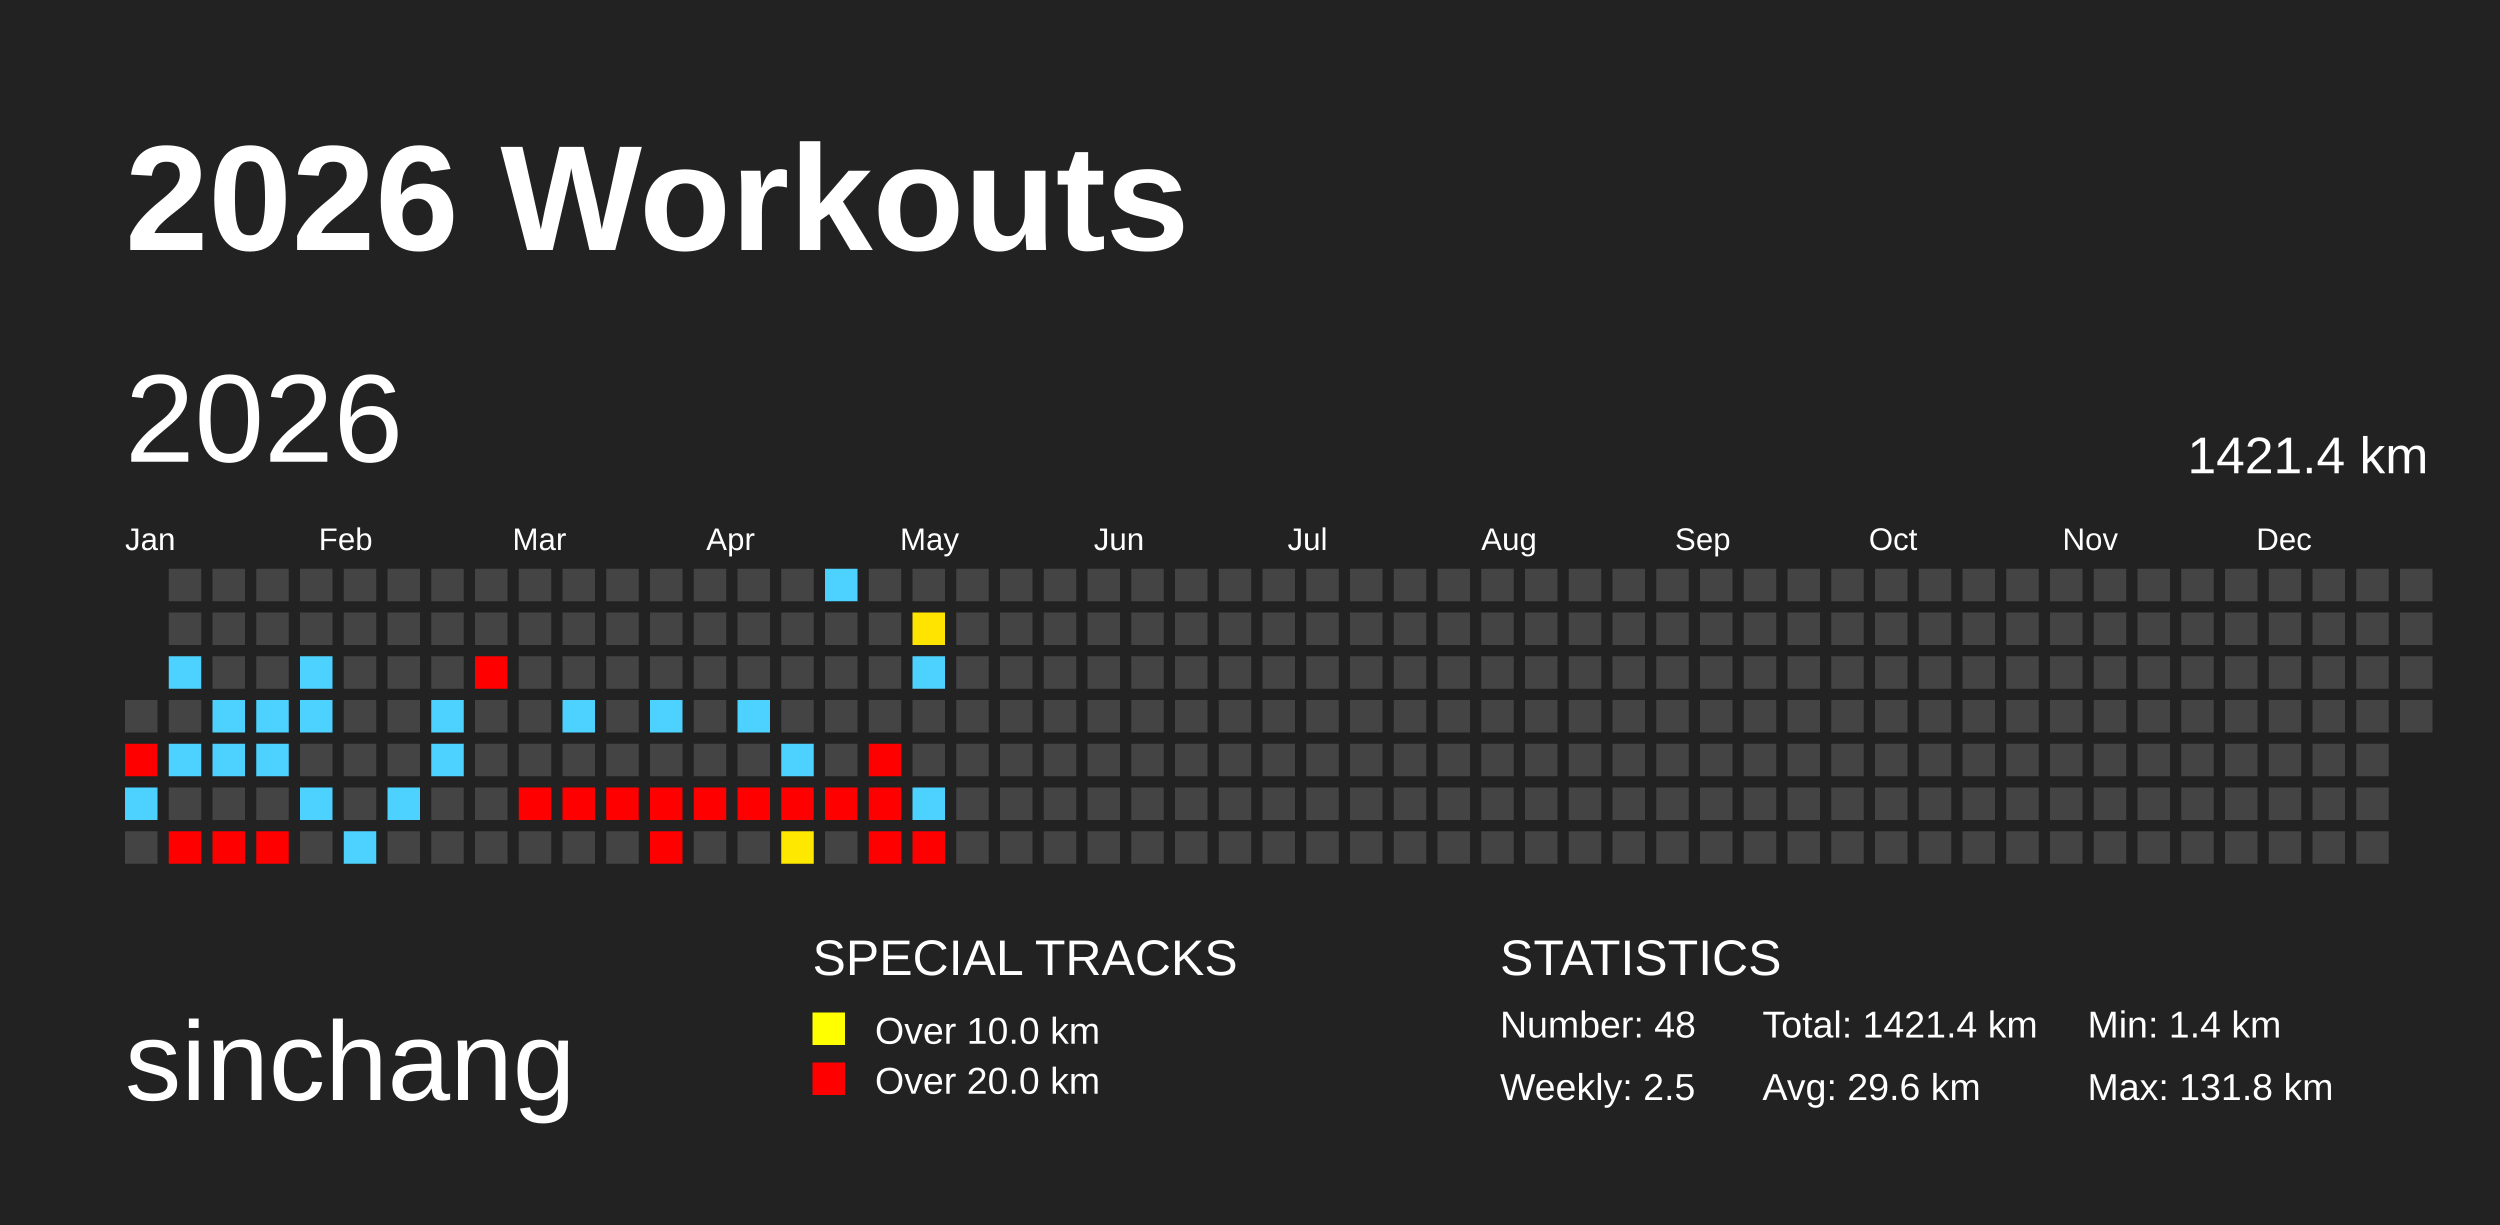
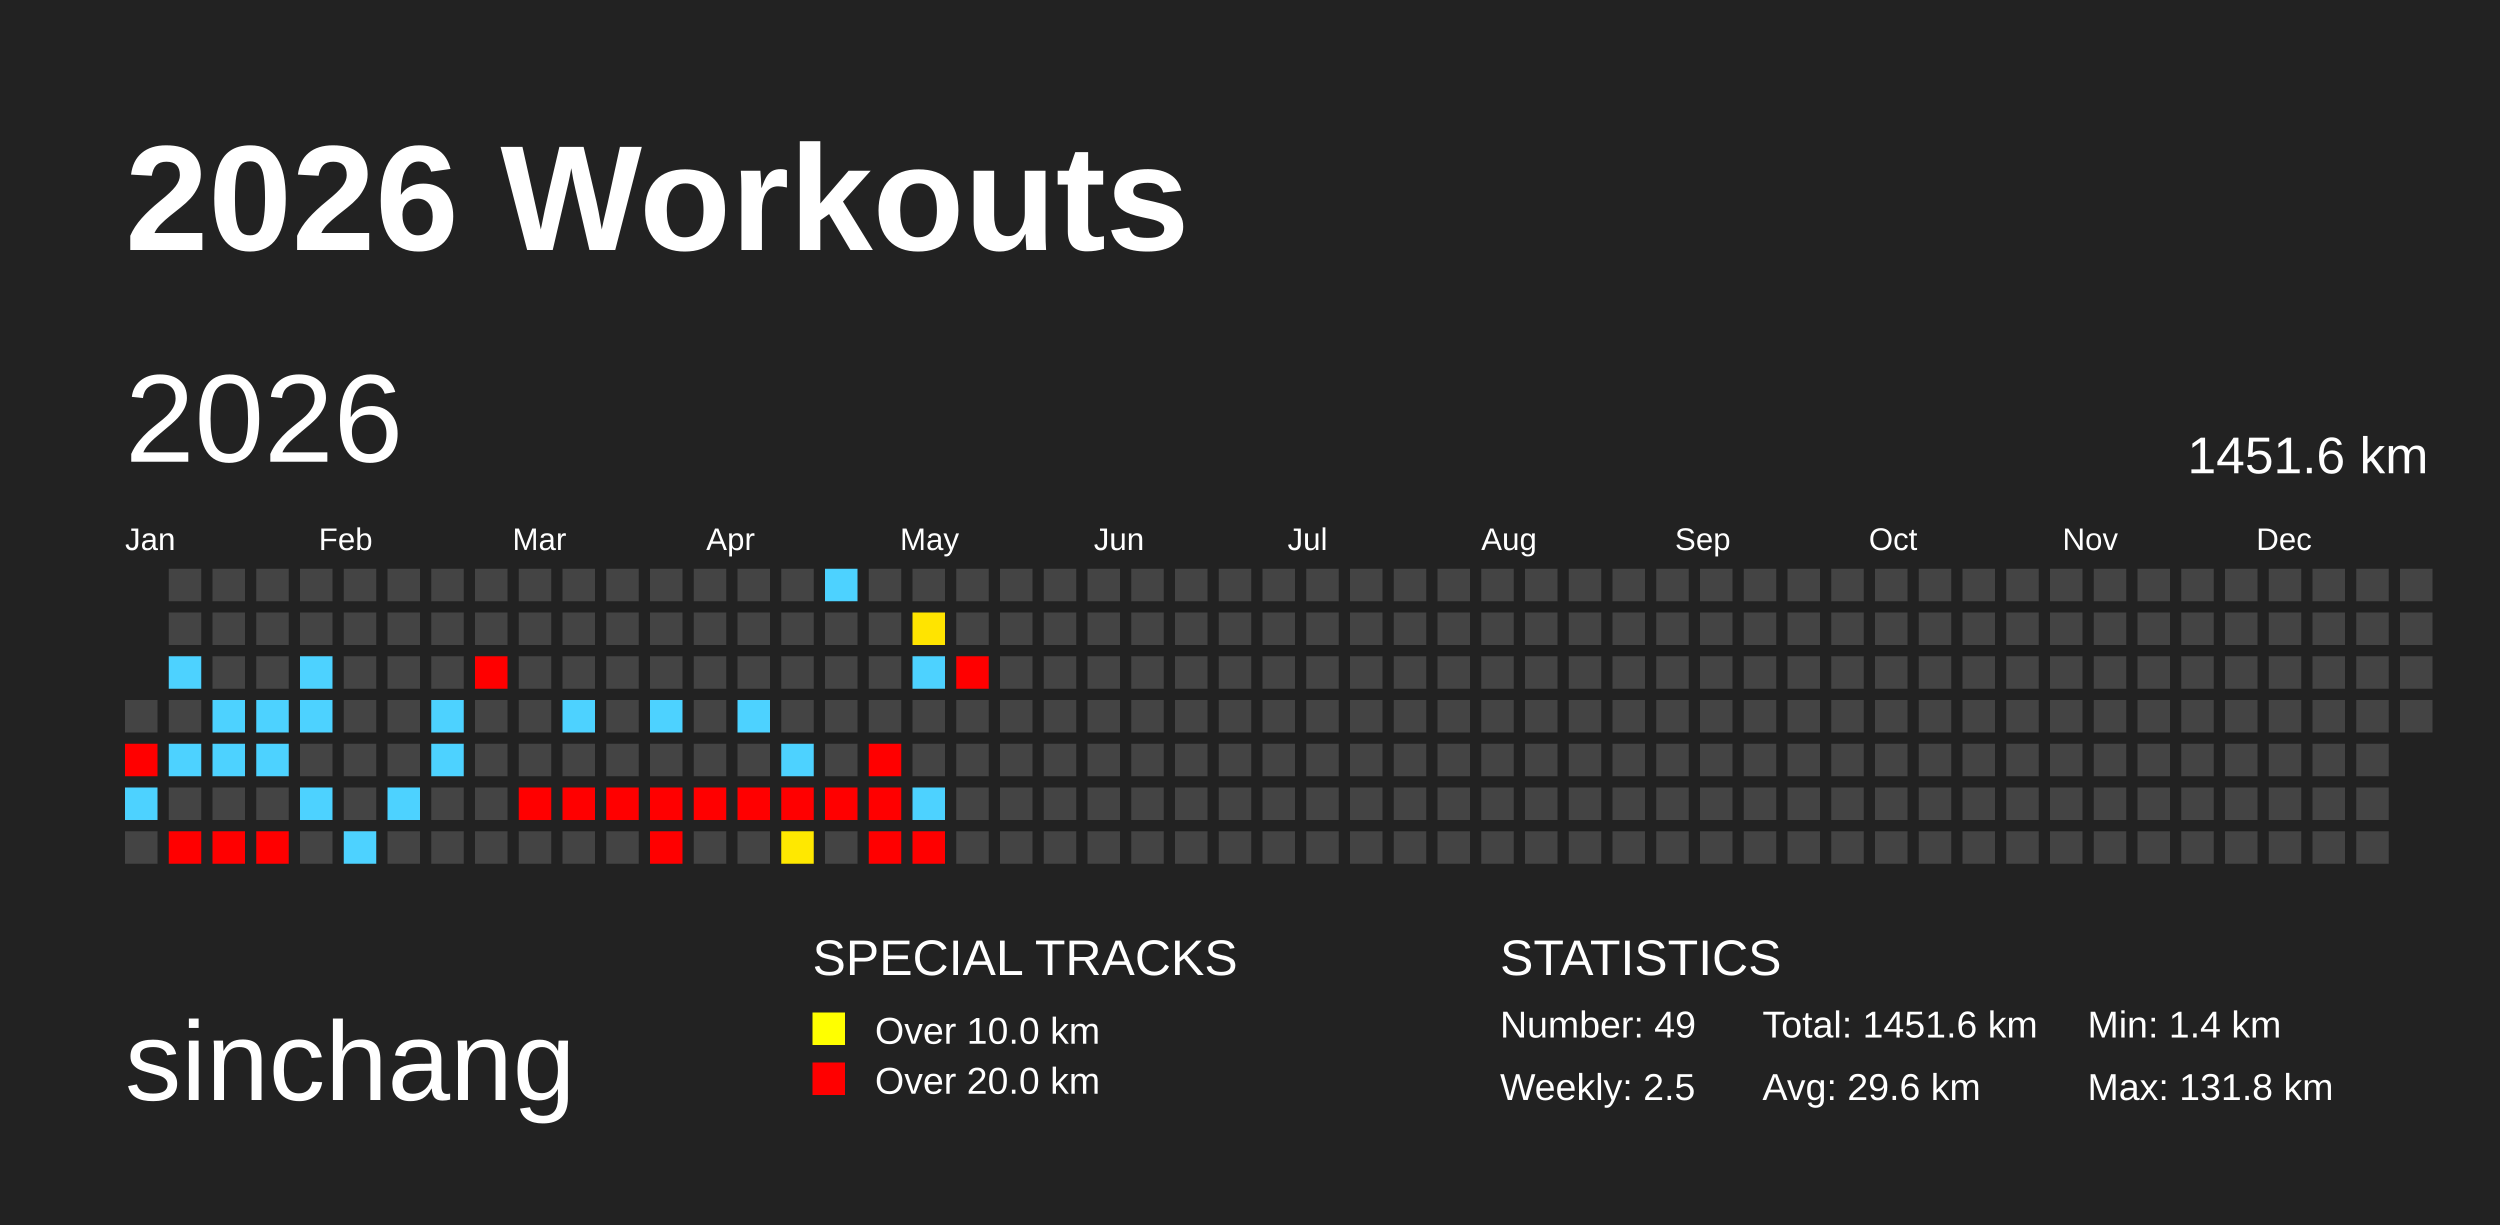
<svg xmlns="http://www.w3.org/2000/svg" baseProfile="full" height="98mm" version="1.1" viewBox="0,0,200,98" width="200mm">
  <defs>
    <pattern height="2" id="indoor-stripe" patternUnits="userSpaceOnUse" width="2">
      <line stroke="white" stroke-opacity="0.45" stroke-width="0.5" x1="0" x2="2" y1="2" y2="0" />
    </pattern>
  </defs>
  <rect fill="#222222" height="98" width="200" x="0" y="0" />
  <text fill="#FFFFFF" style="font-size:12px; font-family:Arial; font-weight:bold;" x="10" y="20">2026 Workouts</text>
  <text fill="#FFFFFF" style="font-size:9px; font-family:Arial" x="10" y="88">sinchang</text>
  <text fill="#FFFFFF" style="font-size:4px; font-family:Arial" x="65" y="78">SPECIAL TRACKS</text>
  <rect fill="yellow" height="2.6" width="2.6" x="65" y="81" />
  <text fill="#FFFFFF" style="font-size:3px; font-family:Arial" x="70" y="83.5">Over 10.0 km</text>
  <rect fill="red" height="2.6" width="2.6" x="65" y="85" />
  <text fill="#FFFFFF" style="font-size:3px; font-family:Arial" x="70" y="87.5">Over 20.0 km</text>
  <text fill="#FFFFFF" style="font-size:4px; font-family:Arial" x="120" y="78">STATISTICS</text>
-   <text fill="#FFFFFF" style="font-size:3px; font-family:Arial" x="120" y="83">Number: 48</text>
+   <text fill="#FFFFFF" style="font-size:3px; font-family:Arial" x="120" y="83">Number: 49</text>
  <text fill="#FFFFFF" style="font-size:3px; font-family:Arial" x="120" y="88">Weekly: 2.5</text>
-   <text fill="#FFFFFF" style="font-size:3px; font-family:Arial" x="141" y="83">Total: 1421.4 km</text>
+   <text fill="#FFFFFF" style="font-size:3px; font-family:Arial" x="141" y="83">Total: 1451.6 km</text>
  <text fill="#FFFFFF" style="font-size:3px; font-family:Arial" x="141" y="88">Avg: 29.6 km</text>
  <text fill="#FFFFFF" style="font-size:3px; font-family:Arial" x="167" y="83">Min: 1.4 km</text>
  <text fill="#FFFFFF" style="font-size:3px; font-family:Arial" x="167" y="88">Max: 131.8 km</text>
  <text dominant-baseline="hanging" fill="#FFFFFF" style="font-size:10.0px; font-family:Arial;" x="10" y="30">2026</text>
-   <text dominant-baseline="hanging" fill="#FFFFFF" style="font-size:4.125px; font-family:Arial;" x="175" y="35">1421.4 km</text>
+   <text dominant-baseline="hanging" fill="#FFFFFF" style="font-size:4.125px; font-family:Arial;" x="175" y="35">1451.6 km</text>
  <text fill="#FFFFFF" style="font-size:2.5px; font-family:Arial" x="10.0" y="44">Jan</text>
  <text fill="#FFFFFF" style="font-size:2.5px; font-family:Arial" x="25.5" y="44">Feb</text>
  <text fill="#FFFFFF" style="font-size:2.5px; font-family:Arial" x="41.0" y="44">Mar</text>
  <text fill="#FFFFFF" style="font-size:2.5px; font-family:Arial" x="56.5" y="44">Apr</text>
  <text fill="#FFFFFF" style="font-size:2.5px; font-family:Arial" x="72.0" y="44">May</text>
  <text fill="#FFFFFF" style="font-size:2.5px; font-family:Arial" x="87.5" y="44">Jun</text>
  <text fill="#FFFFFF" style="font-size:2.5px; font-family:Arial" x="103.0" y="44">Jul</text>
  <text fill="#FFFFFF" style="font-size:2.5px; font-family:Arial" x="118.5" y="44">Aug</text>
  <text fill="#FFFFFF" style="font-size:2.5px; font-family:Arial" x="134.0" y="44">Sep</text>
  <text fill="#FFFFFF" style="font-size:2.5px; font-family:Arial" x="149.5" y="44">Oct</text>
  <text fill="#FFFFFF" style="font-size:2.5px; font-family:Arial" x="165.0" y="44">Nov</text>
  <text fill="#FFFFFF" style="font-size:2.5px; font-family:Arial" x="180.5" y="44">Dec</text>
  <rect fill="#444444" height="2.6" width="2.6" x="10.0" y="56.0" />
  <rect fill="red" height="2.6" width="2.6" x="10.0" y="59.5" />
  <rect fill="#4dd2ff" height="2.6" width="2.6" x="10.0" y="63.0" />
  <rect fill="#444444" height="2.6" width="2.6" x="10.0" y="66.5" />
  <rect fill="#444444" height="2.6" width="2.6" x="13.5" y="45.5" />
  <rect fill="#444444" height="2.6" width="2.6" x="13.5" y="49.0" />
  <rect fill="#4dd2ff" height="2.6" width="2.6" x="13.5" y="52.5" />
  <rect fill="#444444" height="2.6" width="2.6" x="13.5" y="56.0" />
  <rect fill="#4dd2ff" height="2.6" width="2.6" x="13.5" y="59.5" />
  <rect fill="#444444" height="2.6" width="2.6" x="13.5" y="63.0" />
  <rect fill="red" height="2.6" width="2.6" x="13.5" y="66.5" />
  <rect fill="#444444" height="2.6" width="2.6" x="17.0" y="45.5" />
  <rect fill="#444444" height="2.6" width="2.6" x="17.0" y="49.0" />
  <rect fill="#444444" height="2.6" width="2.6" x="17.0" y="52.5" />
  <rect fill="#4dd2ff" height="2.6" width="2.6" x="17.0" y="56.0" />
  <rect fill="#4dd2ff" height="2.6" width="2.6" x="17.0" y="59.5" />
  <rect fill="#444444" height="2.6" width="2.6" x="17.0" y="63.0" />
  <rect fill="red" height="2.6" width="2.6" x="17.0" y="66.5" />
  <rect fill="#444444" height="2.6" width="2.6" x="20.5" y="45.5" />
  <rect fill="#444444" height="2.6" width="2.6" x="20.5" y="49.0" />
  <rect fill="#444444" height="2.6" width="2.6" x="20.5" y="52.5" />
  <rect fill="#4dd2ff" height="2.6" width="2.6" x="20.5" y="56.0" />
  <rect fill="#4dd2ff" height="2.6" width="2.6" x="20.5" y="59.5" />
  <rect fill="#444444" height="2.6" width="2.6" x="20.5" y="63.0" />
  <rect fill="red" height="2.6" width="2.6" x="20.5" y="66.5" />
  <rect fill="#444444" height="2.6" width="2.6" x="24.0" y="45.5" />
  <rect fill="#444444" height="2.6" width="2.6" x="24.0" y="49.0" />
  <rect fill="#4dd2ff" height="2.6" width="2.6" x="24.0" y="52.5" />
  <rect fill="#4dd2ff" height="2.6" width="2.6" x="24.0" y="56.0" />
  <rect fill="#444444" height="2.6" width="2.6" x="24.0" y="59.5" />
  <rect fill="#4dd2ff" height="2.6" width="2.6" x="24.0" y="63.0" />
  <rect fill="#444444" height="2.6" width="2.6" x="24.0" y="66.5" />
  <rect fill="#444444" height="2.6" width="2.6" x="27.5" y="45.5" />
  <rect fill="#444444" height="2.6" width="2.6" x="27.5" y="49.0" />
  <rect fill="#444444" height="2.6" width="2.6" x="27.5" y="52.5" />
  <rect fill="#444444" height="2.6" width="2.6" x="27.5" y="56.0" />
  <rect fill="#444444" height="2.6" width="2.6" x="27.5" y="59.5" />
  <rect fill="#444444" height="2.6" width="2.6" x="27.5" y="63.0" />
  <rect fill="#4dd2ff" height="2.6" width="2.6" x="27.5" y="66.5" />
  <rect fill="#444444" height="2.6" width="2.6" x="31.0" y="45.5" />
  <rect fill="#444444" height="2.6" width="2.6" x="31.0" y="49.0" />
  <rect fill="#444444" height="2.6" width="2.6" x="31.0" y="52.5" />
  <rect fill="#444444" height="2.6" width="2.6" x="31.0" y="56.0" />
  <rect fill="#444444" height="2.6" width="2.6" x="31.0" y="59.5" />
  <rect fill="#4dd2ff" height="2.6" width="2.6" x="31.0" y="63.0" />
  <rect fill="#444444" height="2.6" width="2.6" x="31.0" y="66.5" />
  <rect fill="#444444" height="2.6" width="2.6" x="34.5" y="45.5" />
  <rect fill="#444444" height="2.6" width="2.6" x="34.5" y="49.0" />
  <rect fill="#444444" height="2.6" width="2.6" x="34.5" y="52.5" />
  <rect fill="#4dd2ff" height="2.6" width="2.6" x="34.5" y="56.0" />
  <rect fill="#4dd2ff" height="2.6" width="2.6" x="34.5" y="59.5" />
  <rect fill="#444444" height="2.6" width="2.6" x="34.5" y="63.0" />
  <rect fill="#444444" height="2.6" width="2.6" x="34.5" y="66.5" />
  <rect fill="#444444" height="2.6" width="2.6" x="38.0" y="45.5" />
  <rect fill="#444444" height="2.6" width="2.6" x="38.0" y="49.0" />
  <rect fill="red" height="2.6" width="2.6" x="38.0" y="52.5" />
  <rect fill="#444444" height="2.6" width="2.6" x="38.0" y="56.0" />
  <rect fill="#444444" height="2.6" width="2.6" x="38.0" y="59.5" />
  <rect fill="#444444" height="2.6" width="2.6" x="38.0" y="63.0" />
  <rect fill="#444444" height="2.6" width="2.6" x="38.0" y="66.5" />
  <rect fill="#444444" height="2.6" width="2.6" x="41.5" y="45.5" />
  <rect fill="#444444" height="2.6" width="2.6" x="41.5" y="49.0" />
  <rect fill="#444444" height="2.6" width="2.6" x="41.5" y="52.5" />
  <rect fill="#444444" height="2.6" width="2.6" x="41.5" y="56.0" />
  <rect fill="#444444" height="2.6" width="2.6" x="41.5" y="59.5" />
  <rect fill="red" height="2.6" width="2.6" x="41.5" y="63.0" />
  <rect fill="#444444" height="2.6" width="2.6" x="41.5" y="66.5" />
  <rect fill="#444444" height="2.6" width="2.6" x="45.0" y="45.5" />
  <rect fill="#444444" height="2.6" width="2.6" x="45.0" y="49.0" />
  <rect fill="#444444" height="2.6" width="2.6" x="45.0" y="52.5" />
  <rect fill="#4dd2ff" height="2.6" width="2.6" x="45.0" y="56.0" />
  <rect fill="#444444" height="2.6" width="2.6" x="45.0" y="59.5" />
  <rect fill="red" height="2.6" width="2.6" x="45.0" y="63.0" />
  <rect fill="#444444" height="2.6" width="2.6" x="45.0" y="66.5" />
  <rect fill="#444444" height="2.6" width="2.6" x="48.5" y="45.5" />
  <rect fill="#444444" height="2.6" width="2.6" x="48.5" y="49.0" />
  <rect fill="#444444" height="2.6" width="2.6" x="48.5" y="52.5" />
  <rect fill="#444444" height="2.6" width="2.6" x="48.5" y="56.0" />
  <rect fill="#444444" height="2.6" width="2.6" x="48.5" y="59.5" />
  <rect fill="red" height="2.6" width="2.6" x="48.5" y="63.0" />
  <rect fill="#444444" height="2.6" width="2.6" x="48.5" y="66.5" />
  <rect fill="#444444" height="2.6" width="2.6" x="52.0" y="45.5" />
  <rect fill="#444444" height="2.6" width="2.6" x="52.0" y="49.0" />
  <rect fill="#444444" height="2.6" width="2.6" x="52.0" y="52.5" />
  <rect fill="#4dd2ff" height="2.6" width="2.6" x="52.0" y="56.0" />
  <rect fill="#444444" height="2.6" width="2.6" x="52.0" y="59.5" />
  <rect fill="red" height="2.6" width="2.6" x="52.0" y="63.0" />
  <rect fill="red" height="2.6" width="2.6" x="52.0" y="66.5" />
  <rect fill="#444444" height="2.6" width="2.6" x="55.5" y="45.5" />
  <rect fill="#444444" height="2.6" width="2.6" x="55.5" y="49.0" />
  <rect fill="#444444" height="2.6" width="2.6" x="55.5" y="52.5" />
  <rect fill="#444444" height="2.6" width="2.6" x="55.5" y="56.0" />
  <rect fill="#444444" height="2.6" width="2.6" x="55.5" y="59.5" />
  <rect fill="red" height="2.6" width="2.6" x="55.5" y="63.0" />
  <rect fill="#444444" height="2.6" width="2.6" x="55.5" y="66.5" />
  <rect fill="#444444" height="2.6" width="2.6" x="59.0" y="45.5" />
  <rect fill="#444444" height="2.6" width="2.6" x="59.0" y="49.0" />
  <rect fill="#444444" height="2.6" width="2.6" x="59.0" y="52.5" />
  <rect fill="#4dd2ff" height="2.6" width="2.6" x="59.0" y="56.0" />
  <rect fill="#444444" height="2.6" width="2.6" x="59.0" y="59.5" />
  <rect fill="red" height="2.6" width="2.6" x="59.0" y="63.0" />
  <rect fill="#444444" height="2.6" width="2.6" x="59.0" y="66.5" />
  <rect fill="#444444" height="2.6" width="2.6" x="62.5" y="45.5" />
  <rect fill="#444444" height="2.6" width="2.6" x="62.5" y="49.0" />
  <rect fill="#444444" height="2.6" width="2.6" x="62.5" y="52.5" />
  <rect fill="#444444" height="2.6" width="2.6" x="62.5" y="56.0" />
  <rect fill="#4dd2ff" height="2.6" width="2.6" x="62.5" y="59.5" />
  <rect fill="red" height="2.6" width="2.6" x="62.5" y="63.0" />
  <rect fill="#ffe800" height="2.6" width="2.6" x="62.5" y="66.5" />
  <rect fill="#4dd2ff" height="2.6" width="2.6" x="66.0" y="45.5" />
  <rect fill="#444444" height="2.6" width="2.6" x="66.0" y="49.0" />
  <rect fill="#444444" height="2.6" width="2.6" x="66.0" y="52.5" />
  <rect fill="#444444" height="2.6" width="2.6" x="66.0" y="56.0" />
  <rect fill="#444444" height="2.6" width="2.6" x="66.0" y="59.5" />
  <rect fill="red" height="2.6" width="2.6" x="66.0" y="63.0" />
  <rect fill="#444444" height="2.6" width="2.6" x="66.0" y="66.5" />
  <rect fill="#444444" height="2.6" width="2.6" x="69.5" y="45.5" />
  <rect fill="#444444" height="2.6" width="2.6" x="69.5" y="49.0" />
  <rect fill="#444444" height="2.6" width="2.6" x="69.5" y="52.5" />
  <rect fill="#444444" height="2.6" width="2.6" x="69.5" y="56.0" />
  <rect fill="red" height="2.6" width="2.6" x="69.5" y="59.5" />
  <rect fill="red" height="2.6" width="2.6" x="69.5" y="63.0" />
  <rect fill="red" height="2.6" width="2.6" x="69.5" y="66.5" />
  <rect fill="#444444" height="2.6" width="2.6" x="73.0" y="45.5" />
  <rect fill="#ffe400" height="2.6" width="2.6" x="73.0" y="49.0" />
  <rect fill="#4dd2ff" height="2.6" width="2.6" x="73.0" y="52.5" />
  <rect fill="#444444" height="2.6" width="2.6" x="73.0" y="56.0" />
  <rect fill="#444444" height="2.6" width="2.6" x="73.0" y="59.5" />
  <rect fill="#4dd2ff" height="2.6" width="2.6" x="73.0" y="63.0" />
  <rect fill="red" height="2.6" width="2.6" x="73.0" y="66.5" />
  <rect fill="#444444" height="2.6" width="2.6" x="76.5" y="45.5" />
  <rect fill="#444444" height="2.6" width="2.6" x="76.5" y="49.0" />
-   <rect fill="#444444" height="2.6" width="2.6" x="76.5" y="52.5" />
+   <rect fill="red" height="2.6" width="2.6" x="76.5" y="52.5" />
  <rect fill="#444444" height="2.6" width="2.6" x="76.5" y="56.0" />
  <rect fill="#444444" height="2.6" width="2.6" x="76.5" y="59.5" />
  <rect fill="#444444" height="2.6" width="2.6" x="76.5" y="63.0" />
  <rect fill="#444444" height="2.6" width="2.6" x="76.5" y="66.5" />
  <rect fill="#444444" height="2.6" width="2.6" x="80.0" y="45.5" />
  <rect fill="#444444" height="2.6" width="2.6" x="80.0" y="49.0" />
  <rect fill="#444444" height="2.6" width="2.6" x="80.0" y="52.5" />
  <rect fill="#444444" height="2.6" width="2.6" x="80.0" y="56.0" />
  <rect fill="#444444" height="2.6" width="2.6" x="80.0" y="59.5" />
  <rect fill="#444444" height="2.6" width="2.6" x="80.0" y="63.0" />
  <rect fill="#444444" height="2.6" width="2.6" x="80.0" y="66.5" />
  <rect fill="#444444" height="2.6" width="2.6" x="83.5" y="45.5" />
  <rect fill="#444444" height="2.6" width="2.6" x="83.5" y="49.0" />
  <rect fill="#444444" height="2.6" width="2.6" x="83.5" y="52.5" />
  <rect fill="#444444" height="2.6" width="2.6" x="83.5" y="56.0" />
  <rect fill="#444444" height="2.6" width="2.6" x="83.5" y="59.5" />
  <rect fill="#444444" height="2.6" width="2.6" x="83.5" y="63.0" />
  <rect fill="#444444" height="2.6" width="2.6" x="83.5" y="66.5" />
  <rect fill="#444444" height="2.6" width="2.6" x="87.0" y="45.5" />
  <rect fill="#444444" height="2.6" width="2.6" x="87.0" y="49.0" />
  <rect fill="#444444" height="2.6" width="2.6" x="87.0" y="52.5" />
  <rect fill="#444444" height="2.6" width="2.6" x="87.0" y="56.0" />
  <rect fill="#444444" height="2.6" width="2.6" x="87.0" y="59.5" />
  <rect fill="#444444" height="2.6" width="2.6" x="87.0" y="63.0" />
  <rect fill="#444444" height="2.6" width="2.6" x="87.0" y="66.5" />
  <rect fill="#444444" height="2.6" width="2.6" x="90.5" y="45.5" />
  <rect fill="#444444" height="2.6" width="2.6" x="90.5" y="49.0" />
  <rect fill="#444444" height="2.6" width="2.6" x="90.5" y="52.5" />
  <rect fill="#444444" height="2.6" width="2.6" x="90.5" y="56.0" />
  <rect fill="#444444" height="2.6" width="2.6" x="90.5" y="59.5" />
  <rect fill="#444444" height="2.6" width="2.6" x="90.5" y="63.0" />
  <rect fill="#444444" height="2.6" width="2.6" x="90.5" y="66.5" />
  <rect fill="#444444" height="2.6" width="2.6" x="94.0" y="45.5" />
  <rect fill="#444444" height="2.6" width="2.6" x="94.0" y="49.0" />
  <rect fill="#444444" height="2.6" width="2.6" x="94.0" y="52.5" />
  <rect fill="#444444" height="2.6" width="2.6" x="94.0" y="56.0" />
  <rect fill="#444444" height="2.6" width="2.6" x="94.0" y="59.5" />
  <rect fill="#444444" height="2.6" width="2.6" x="94.0" y="63.0" />
  <rect fill="#444444" height="2.6" width="2.6" x="94.0" y="66.5" />
  <rect fill="#444444" height="2.6" width="2.6" x="97.5" y="45.5" />
  <rect fill="#444444" height="2.6" width="2.6" x="97.5" y="49.0" />
  <rect fill="#444444" height="2.6" width="2.6" x="97.5" y="52.5" />
  <rect fill="#444444" height="2.6" width="2.6" x="97.5" y="56.0" />
  <rect fill="#444444" height="2.6" width="2.6" x="97.5" y="59.5" />
  <rect fill="#444444" height="2.6" width="2.6" x="97.5" y="63.0" />
  <rect fill="#444444" height="2.6" width="2.6" x="97.5" y="66.5" />
  <rect fill="#444444" height="2.6" width="2.6" x="101.0" y="45.5" />
  <rect fill="#444444" height="2.6" width="2.6" x="101.0" y="49.0" />
  <rect fill="#444444" height="2.6" width="2.6" x="101.0" y="52.5" />
  <rect fill="#444444" height="2.6" width="2.6" x="101.0" y="56.0" />
  <rect fill="#444444" height="2.6" width="2.6" x="101.0" y="59.5" />
  <rect fill="#444444" height="2.6" width="2.6" x="101.0" y="63.0" />
  <rect fill="#444444" height="2.6" width="2.6" x="101.0" y="66.5" />
  <rect fill="#444444" height="2.6" width="2.6" x="104.5" y="45.5" />
  <rect fill="#444444" height="2.6" width="2.6" x="104.5" y="49.0" />
  <rect fill="#444444" height="2.6" width="2.6" x="104.5" y="52.5" />
  <rect fill="#444444" height="2.6" width="2.6" x="104.5" y="56.0" />
  <rect fill="#444444" height="2.6" width="2.6" x="104.5" y="59.5" />
  <rect fill="#444444" height="2.6" width="2.6" x="104.5" y="63.0" />
  <rect fill="#444444" height="2.6" width="2.6" x="104.5" y="66.5" />
  <rect fill="#444444" height="2.6" width="2.6" x="108.0" y="45.5" />
  <rect fill="#444444" height="2.6" width="2.6" x="108.0" y="49.0" />
  <rect fill="#444444" height="2.6" width="2.6" x="108.0" y="52.5" />
  <rect fill="#444444" height="2.6" width="2.6" x="108.0" y="56.0" />
  <rect fill="#444444" height="2.6" width="2.6" x="108.0" y="59.5" />
  <rect fill="#444444" height="2.6" width="2.6" x="108.0" y="63.0" />
  <rect fill="#444444" height="2.6" width="2.6" x="108.0" y="66.5" />
  <rect fill="#444444" height="2.6" width="2.6" x="111.5" y="45.5" />
  <rect fill="#444444" height="2.6" width="2.6" x="111.5" y="49.0" />
  <rect fill="#444444" height="2.6" width="2.6" x="111.5" y="52.5" />
  <rect fill="#444444" height="2.6" width="2.6" x="111.5" y="56.0" />
  <rect fill="#444444" height="2.6" width="2.6" x="111.5" y="59.5" />
  <rect fill="#444444" height="2.6" width="2.6" x="111.5" y="63.0" />
  <rect fill="#444444" height="2.6" width="2.6" x="111.5" y="66.5" />
  <rect fill="#444444" height="2.6" width="2.6" x="115.0" y="45.5" />
  <rect fill="#444444" height="2.6" width="2.6" x="115.0" y="49.0" />
  <rect fill="#444444" height="2.6" width="2.6" x="115.0" y="52.5" />
  <rect fill="#444444" height="2.6" width="2.6" x="115.0" y="56.0" />
  <rect fill="#444444" height="2.6" width="2.6" x="115.0" y="59.5" />
  <rect fill="#444444" height="2.6" width="2.6" x="115.0" y="63.0" />
  <rect fill="#444444" height="2.6" width="2.6" x="115.0" y="66.5" />
  <rect fill="#444444" height="2.6" width="2.6" x="118.5" y="45.5" />
  <rect fill="#444444" height="2.6" width="2.6" x="118.5" y="49.0" />
  <rect fill="#444444" height="2.6" width="2.6" x="118.5" y="52.5" />
  <rect fill="#444444" height="2.6" width="2.6" x="118.5" y="56.0" />
  <rect fill="#444444" height="2.6" width="2.6" x="118.5" y="59.5" />
  <rect fill="#444444" height="2.6" width="2.6" x="118.5" y="63.0" />
  <rect fill="#444444" height="2.6" width="2.6" x="118.5" y="66.5" />
  <rect fill="#444444" height="2.6" width="2.6" x="122.0" y="45.5" />
  <rect fill="#444444" height="2.6" width="2.6" x="122.0" y="49.0" />
  <rect fill="#444444" height="2.6" width="2.6" x="122.0" y="52.5" />
  <rect fill="#444444" height="2.6" width="2.6" x="122.0" y="56.0" />
  <rect fill="#444444" height="2.6" width="2.6" x="122.0" y="59.5" />
  <rect fill="#444444" height="2.6" width="2.6" x="122.0" y="63.0" />
  <rect fill="#444444" height="2.6" width="2.6" x="122.0" y="66.5" />
  <rect fill="#444444" height="2.6" width="2.6" x="125.5" y="45.5" />
  <rect fill="#444444" height="2.6" width="2.6" x="125.5" y="49.0" />
  <rect fill="#444444" height="2.6" width="2.6" x="125.5" y="52.5" />
  <rect fill="#444444" height="2.6" width="2.6" x="125.5" y="56.0" />
  <rect fill="#444444" height="2.6" width="2.6" x="125.5" y="59.5" />
  <rect fill="#444444" height="2.6" width="2.6" x="125.5" y="63.0" />
  <rect fill="#444444" height="2.6" width="2.6" x="125.5" y="66.5" />
  <rect fill="#444444" height="2.6" width="2.6" x="129.0" y="45.5" />
  <rect fill="#444444" height="2.6" width="2.6" x="129.0" y="49.0" />
  <rect fill="#444444" height="2.6" width="2.6" x="129.0" y="52.5" />
  <rect fill="#444444" height="2.6" width="2.6" x="129.0" y="56.0" />
  <rect fill="#444444" height="2.6" width="2.6" x="129.0" y="59.5" />
  <rect fill="#444444" height="2.6" width="2.6" x="129.0" y="63.0" />
  <rect fill="#444444" height="2.6" width="2.6" x="129.0" y="66.5" />
  <rect fill="#444444" height="2.6" width="2.6" x="132.5" y="45.5" />
  <rect fill="#444444" height="2.6" width="2.6" x="132.5" y="49.0" />
  <rect fill="#444444" height="2.6" width="2.6" x="132.5" y="52.5" />
  <rect fill="#444444" height="2.6" width="2.6" x="132.5" y="56.0" />
  <rect fill="#444444" height="2.6" width="2.6" x="132.5" y="59.5" />
  <rect fill="#444444" height="2.6" width="2.6" x="132.5" y="63.0" />
  <rect fill="#444444" height="2.6" width="2.6" x="132.5" y="66.5" />
  <rect fill="#444444" height="2.6" width="2.6" x="136.0" y="45.5" />
  <rect fill="#444444" height="2.6" width="2.6" x="136.0" y="49.0" />
  <rect fill="#444444" height="2.6" width="2.6" x="136.0" y="52.5" />
  <rect fill="#444444" height="2.6" width="2.6" x="136.0" y="56.0" />
  <rect fill="#444444" height="2.6" width="2.6" x="136.0" y="59.5" />
  <rect fill="#444444" height="2.6" width="2.6" x="136.0" y="63.0" />
  <rect fill="#444444" height="2.6" width="2.6" x="136.0" y="66.5" />
  <rect fill="#444444" height="2.6" width="2.6" x="139.5" y="45.5" />
  <rect fill="#444444" height="2.6" width="2.6" x="139.5" y="49.0" />
  <rect fill="#444444" height="2.6" width="2.6" x="139.5" y="52.5" />
  <rect fill="#444444" height="2.6" width="2.6" x="139.5" y="56.0" />
  <rect fill="#444444" height="2.6" width="2.6" x="139.5" y="59.5" />
  <rect fill="#444444" height="2.6" width="2.6" x="139.5" y="63.0" />
  <rect fill="#444444" height="2.6" width="2.6" x="139.5" y="66.5" />
  <rect fill="#444444" height="2.6" width="2.6" x="143.0" y="45.5" />
  <rect fill="#444444" height="2.6" width="2.6" x="143.0" y="49.0" />
  <rect fill="#444444" height="2.6" width="2.6" x="143.0" y="52.5" />
  <rect fill="#444444" height="2.6" width="2.6" x="143.0" y="56.0" />
  <rect fill="#444444" height="2.6" width="2.6" x="143.0" y="59.5" />
  <rect fill="#444444" height="2.6" width="2.6" x="143.0" y="63.0" />
  <rect fill="#444444" height="2.6" width="2.6" x="143.0" y="66.5" />
  <rect fill="#444444" height="2.6" width="2.6" x="146.5" y="45.5" />
  <rect fill="#444444" height="2.6" width="2.6" x="146.5" y="49.0" />
  <rect fill="#444444" height="2.6" width="2.6" x="146.5" y="52.5" />
  <rect fill="#444444" height="2.6" width="2.6" x="146.5" y="56.0" />
  <rect fill="#444444" height="2.6" width="2.6" x="146.5" y="59.5" />
  <rect fill="#444444" height="2.6" width="2.6" x="146.5" y="63.0" />
  <rect fill="#444444" height="2.6" width="2.6" x="146.5" y="66.5" />
  <rect fill="#444444" height="2.6" width="2.6" x="150.0" y="45.5" />
  <rect fill="#444444" height="2.6" width="2.6" x="150.0" y="49.0" />
  <rect fill="#444444" height="2.6" width="2.6" x="150.0" y="52.5" />
  <rect fill="#444444" height="2.6" width="2.6" x="150.0" y="56.0" />
  <rect fill="#444444" height="2.6" width="2.6" x="150.0" y="59.5" />
  <rect fill="#444444" height="2.6" width="2.6" x="150.0" y="63.0" />
  <rect fill="#444444" height="2.6" width="2.6" x="150.0" y="66.5" />
  <rect fill="#444444" height="2.6" width="2.6" x="153.5" y="45.5" />
  <rect fill="#444444" height="2.6" width="2.6" x="153.5" y="49.0" />
  <rect fill="#444444" height="2.6" width="2.6" x="153.5" y="52.5" />
  <rect fill="#444444" height="2.6" width="2.6" x="153.5" y="56.0" />
  <rect fill="#444444" height="2.6" width="2.6" x="153.5" y="59.5" />
  <rect fill="#444444" height="2.6" width="2.6" x="153.5" y="63.0" />
  <rect fill="#444444" height="2.6" width="2.6" x="153.5" y="66.5" />
  <rect fill="#444444" height="2.6" width="2.6" x="157.0" y="45.5" />
  <rect fill="#444444" height="2.6" width="2.6" x="157.0" y="49.0" />
  <rect fill="#444444" height="2.6" width="2.6" x="157.0" y="52.5" />
  <rect fill="#444444" height="2.6" width="2.6" x="157.0" y="56.0" />
  <rect fill="#444444" height="2.6" width="2.6" x="157.0" y="59.5" />
  <rect fill="#444444" height="2.6" width="2.6" x="157.0" y="63.0" />
  <rect fill="#444444" height="2.6" width="2.6" x="157.0" y="66.5" />
  <rect fill="#444444" height="2.6" width="2.6" x="160.5" y="45.5" />
  <rect fill="#444444" height="2.6" width="2.6" x="160.5" y="49.0" />
  <rect fill="#444444" height="2.6" width="2.6" x="160.5" y="52.5" />
  <rect fill="#444444" height="2.6" width="2.6" x="160.5" y="56.0" />
  <rect fill="#444444" height="2.6" width="2.6" x="160.5" y="59.5" />
  <rect fill="#444444" height="2.6" width="2.6" x="160.5" y="63.0" />
  <rect fill="#444444" height="2.6" width="2.6" x="160.5" y="66.5" />
  <rect fill="#444444" height="2.6" width="2.6" x="164.0" y="45.5" />
  <rect fill="#444444" height="2.6" width="2.6" x="164.0" y="49.0" />
  <rect fill="#444444" height="2.6" width="2.6" x="164.0" y="52.5" />
  <rect fill="#444444" height="2.6" width="2.6" x="164.0" y="56.0" />
  <rect fill="#444444" height="2.6" width="2.6" x="164.0" y="59.5" />
  <rect fill="#444444" height="2.6" width="2.6" x="164.0" y="63.0" />
  <rect fill="#444444" height="2.6" width="2.6" x="164.0" y="66.5" />
  <rect fill="#444444" height="2.6" width="2.6" x="167.5" y="45.5" />
  <rect fill="#444444" height="2.6" width="2.6" x="167.5" y="49.0" />
  <rect fill="#444444" height="2.6" width="2.6" x="167.5" y="52.5" />
  <rect fill="#444444" height="2.6" width="2.6" x="167.5" y="56.0" />
  <rect fill="#444444" height="2.6" width="2.6" x="167.5" y="59.5" />
  <rect fill="#444444" height="2.6" width="2.6" x="167.5" y="63.0" />
  <rect fill="#444444" height="2.6" width="2.6" x="167.5" y="66.5" />
  <rect fill="#444444" height="2.6" width="2.6" x="171.0" y="45.5" />
  <rect fill="#444444" height="2.6" width="2.6" x="171.0" y="49.0" />
  <rect fill="#444444" height="2.6" width="2.6" x="171.0" y="52.5" />
  <rect fill="#444444" height="2.6" width="2.6" x="171.0" y="56.0" />
  <rect fill="#444444" height="2.6" width="2.6" x="171.0" y="59.5" />
  <rect fill="#444444" height="2.6" width="2.6" x="171.0" y="63.0" />
  <rect fill="#444444" height="2.6" width="2.6" x="171.0" y="66.5" />
  <rect fill="#444444" height="2.6" width="2.6" x="174.5" y="45.5" />
  <rect fill="#444444" height="2.6" width="2.6" x="174.5" y="49.0" />
  <rect fill="#444444" height="2.6" width="2.6" x="174.5" y="52.5" />
  <rect fill="#444444" height="2.6" width="2.6" x="174.5" y="56.0" />
  <rect fill="#444444" height="2.6" width="2.6" x="174.5" y="59.5" />
  <rect fill="#444444" height="2.6" width="2.6" x="174.5" y="63.0" />
  <rect fill="#444444" height="2.6" width="2.6" x="174.5" y="66.5" />
  <rect fill="#444444" height="2.6" width="2.6" x="178.0" y="45.5" />
  <rect fill="#444444" height="2.6" width="2.6" x="178.0" y="49.0" />
  <rect fill="#444444" height="2.6" width="2.6" x="178.0" y="52.5" />
  <rect fill="#444444" height="2.6" width="2.6" x="178.0" y="56.0" />
  <rect fill="#444444" height="2.6" width="2.6" x="178.0" y="59.5" />
  <rect fill="#444444" height="2.6" width="2.6" x="178.0" y="63.0" />
  <rect fill="#444444" height="2.6" width="2.6" x="178.0" y="66.5" />
  <rect fill="#444444" height="2.6" width="2.6" x="181.5" y="45.5" />
  <rect fill="#444444" height="2.6" width="2.6" x="181.5" y="49.0" />
  <rect fill="#444444" height="2.6" width="2.6" x="181.5" y="52.5" />
  <rect fill="#444444" height="2.6" width="2.6" x="181.5" y="56.0" />
  <rect fill="#444444" height="2.6" width="2.6" x="181.5" y="59.5" />
  <rect fill="#444444" height="2.6" width="2.6" x="181.5" y="63.0" />
  <rect fill="#444444" height="2.6" width="2.6" x="181.5" y="66.5" />
  <rect fill="#444444" height="2.6" width="2.6" x="185.0" y="45.5" />
  <rect fill="#444444" height="2.6" width="2.6" x="185.0" y="49.0" />
  <rect fill="#444444" height="2.6" width="2.6" x="185.0" y="52.5" />
  <rect fill="#444444" height="2.6" width="2.6" x="185.0" y="56.0" />
  <rect fill="#444444" height="2.6" width="2.6" x="185.0" y="59.5" />
  <rect fill="#444444" height="2.6" width="2.6" x="185.0" y="63.0" />
  <rect fill="#444444" height="2.6" width="2.6" x="185.0" y="66.5" />
  <rect fill="#444444" height="2.6" width="2.6" x="188.5" y="45.5" />
  <rect fill="#444444" height="2.6" width="2.6" x="188.5" y="49.0" />
  <rect fill="#444444" height="2.6" width="2.6" x="188.5" y="52.5" />
  <rect fill="#444444" height="2.6" width="2.6" x="188.5" y="56.0" />
  <rect fill="#444444" height="2.6" width="2.6" x="188.5" y="59.5" />
  <rect fill="#444444" height="2.6" width="2.6" x="188.5" y="63.0" />
  <rect fill="#444444" height="2.6" width="2.6" x="188.5" y="66.5" />
  <rect fill="#444444" height="2.6" width="2.6" x="192.0" y="45.5" />
  <rect fill="#444444" height="2.6" width="2.6" x="192.0" y="49.0" />
  <rect fill="#444444" height="2.6" width="2.6" x="192.0" y="52.5" />
  <rect fill="#444444" height="2.6" width="2.6" x="192.0" y="56.0" />
</svg>
